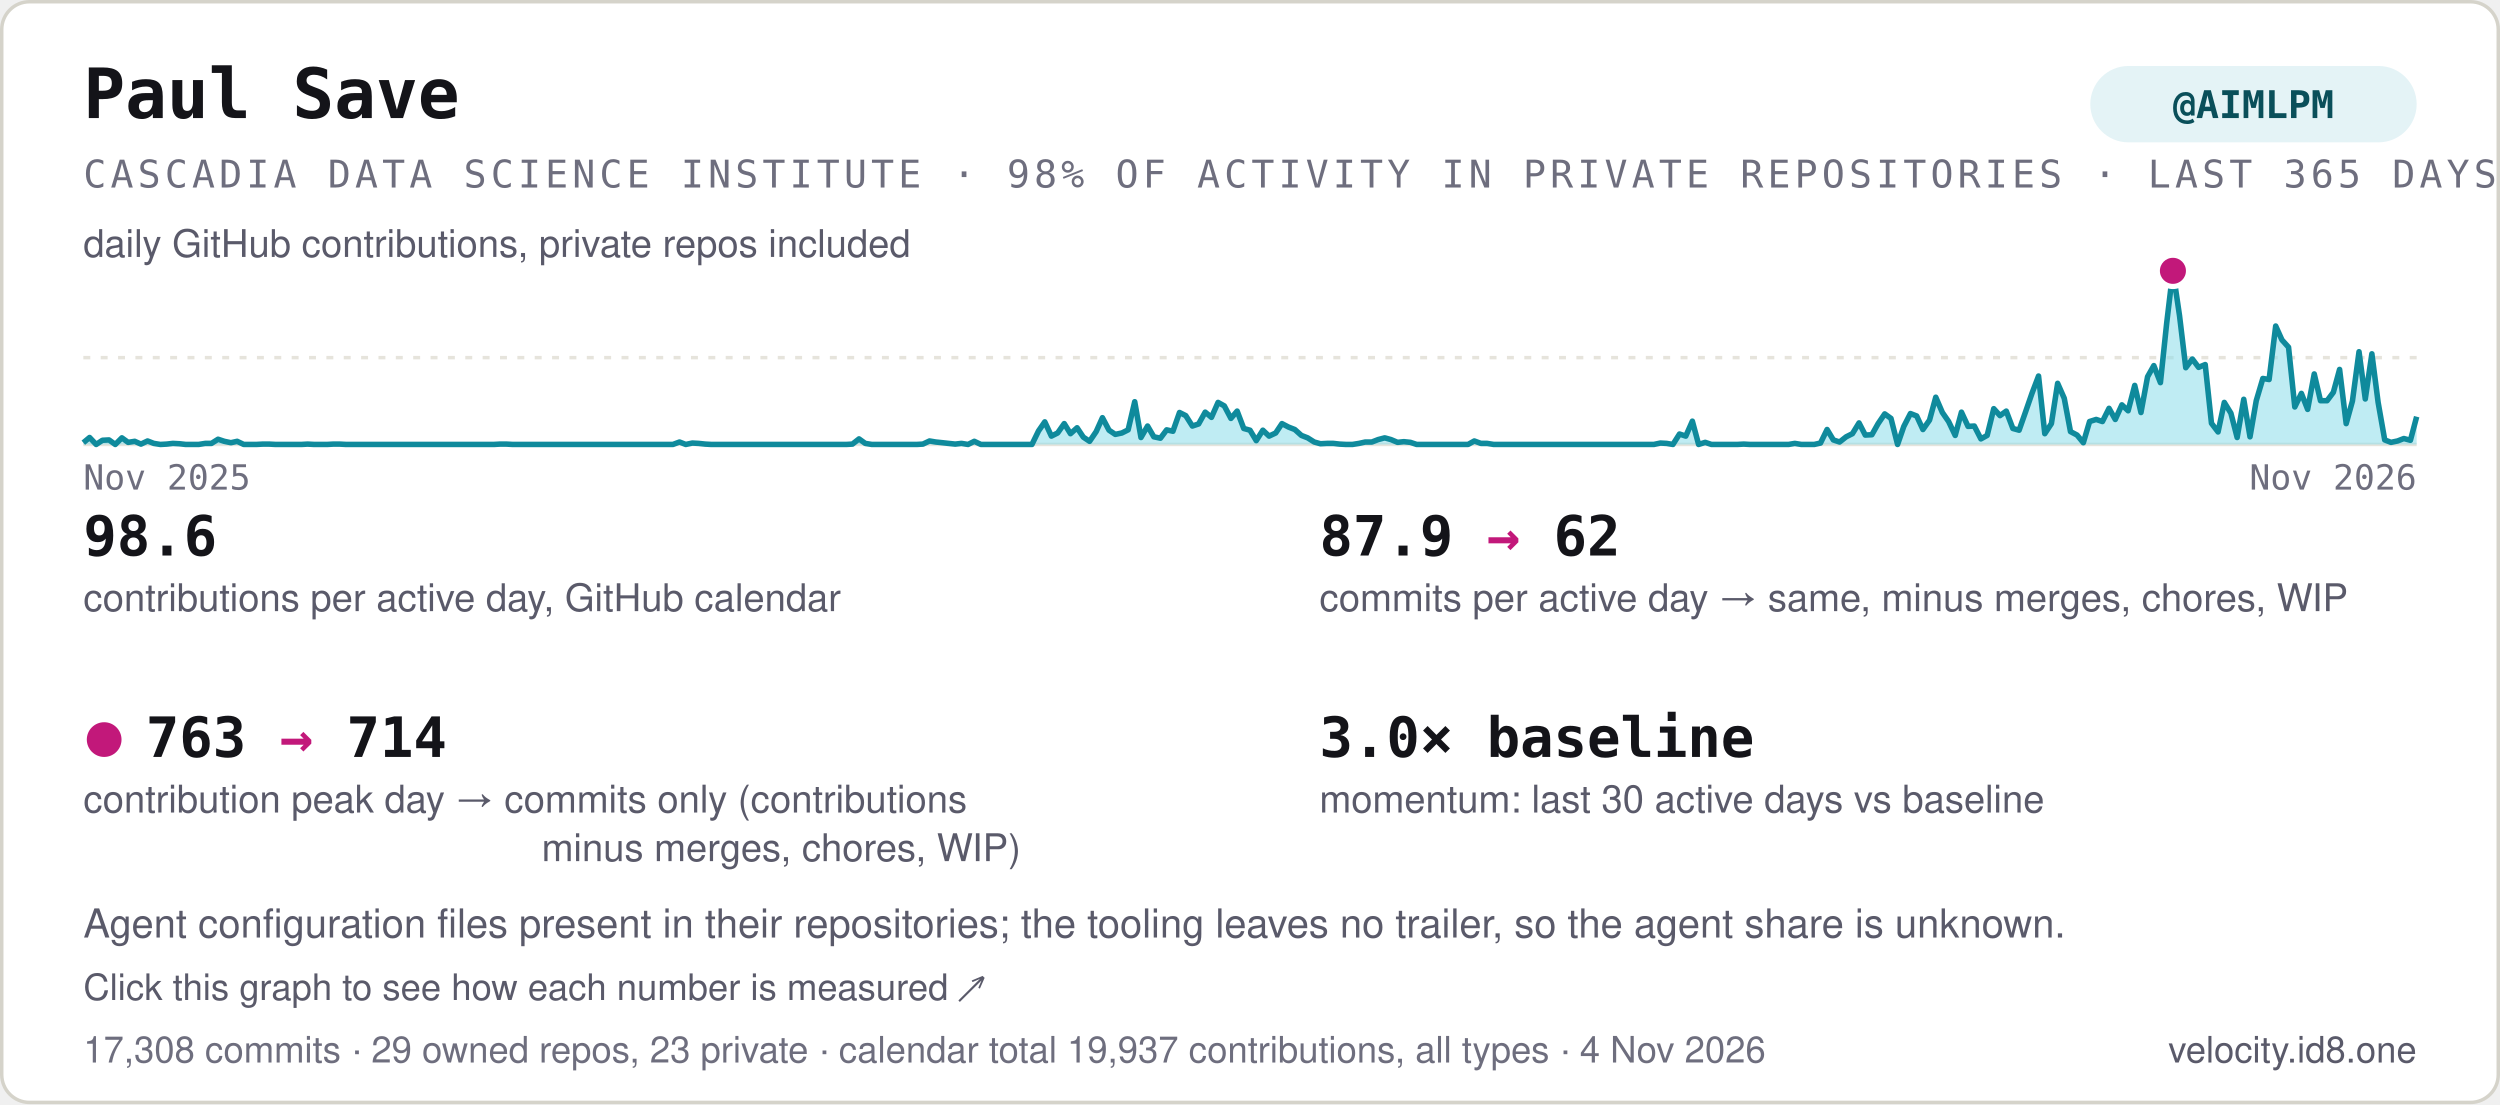
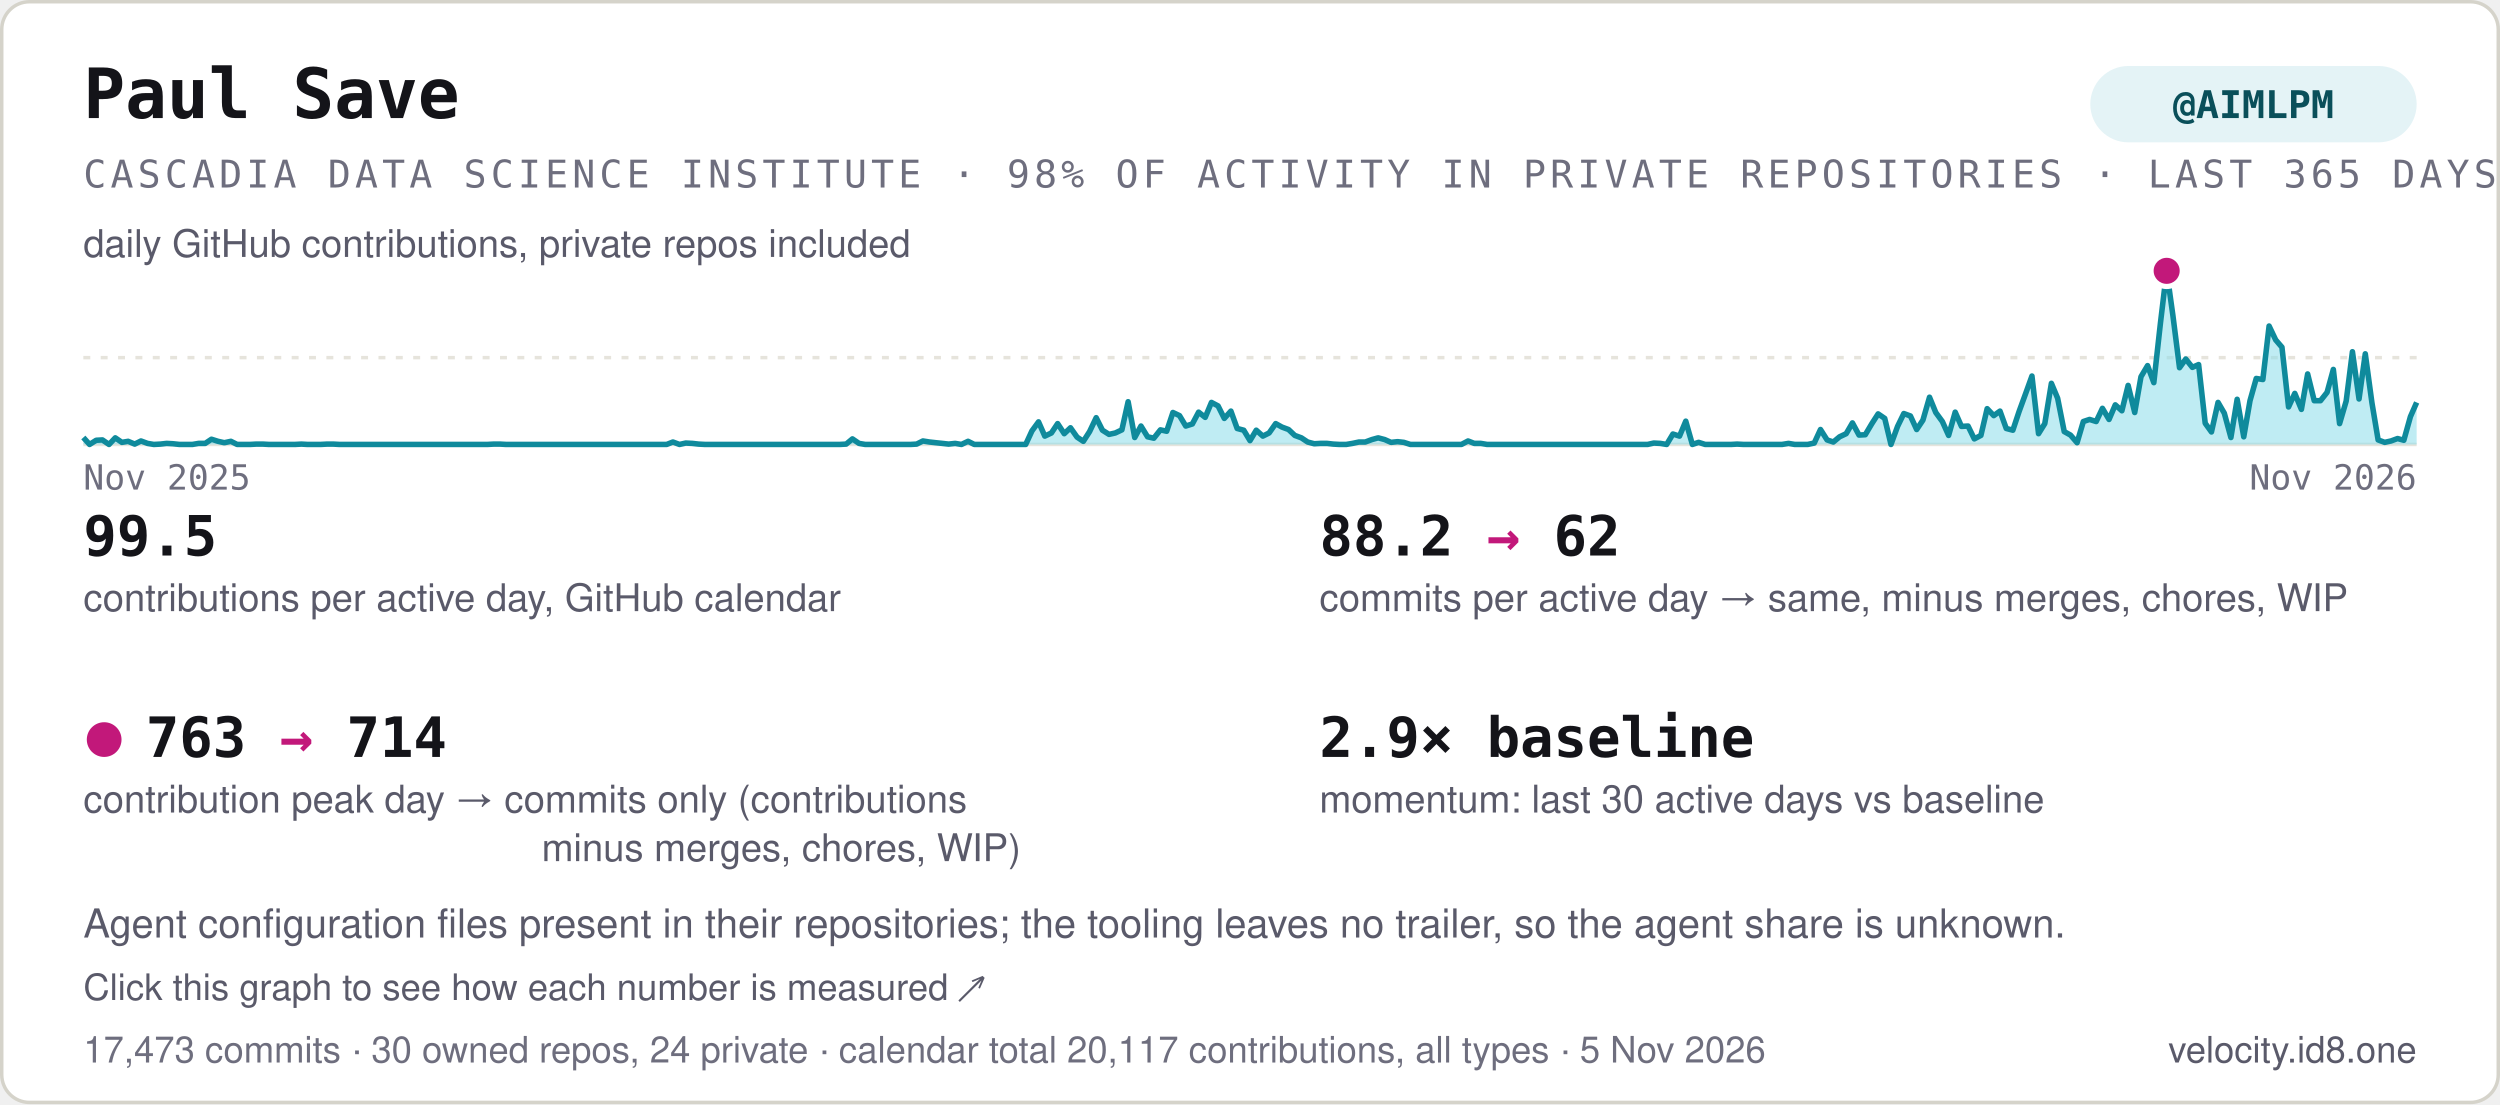
<svg xmlns="http://www.w3.org/2000/svg" width="720" height="318" viewBox="0 0 720 318" role="img" aria-label="Paul Save: Velocity Graph">
  <rect x="0.5" y="0.5" width="719" height="317" rx="8" fill="#FFFFFF" stroke="#D5D3CA" />
  <text x="24" y="34" font-family="Departure Mono, JetBrains Mono, ui-monospace, Menlo, monospace" font-size="20" font-weight="700" fill="#141419">Paul Save</text>
  <text x="24" y="54" font-family="Departure Mono, JetBrains Mono, ui-monospace, Menlo, monospace" font-size="11" letter-spacing="1.2" fill="#6E6E7E">CASCADIA DATA SCIENCE INSTITUTE · 98% OF ACTIVITY IN PRIVATE REPOSITORIES · LAST 365 DAYS</text>
  <rect x="602" y="19" width="94" height="22" rx="11" fill="#E4F3F6" />
  <text x="649" y="34" text-anchor="middle" font-family="Departure Mono, JetBrains Mono, ui-monospace, Menlo, monospace" font-size="11" font-weight="600" fill="#0A4F5A">@AIMLPM</text>
  <line x1="24" x2="696" y1="128" y2="128" stroke="#E6E4DC" />
  <line x1="24" x2="696" y1="103.0" y2="103.0" stroke="#E6E4DC" stroke-dasharray="2 3" />
-   <path d="M24.0,127.5 L25.8,126.0 L27.7,128.0 L29.5,126.8 L31.4,126.7 L33.2,128.0 L35.1,126.1 L36.9,127.4 L38.8,127.1 L40.6,127.9 L42.5,127.0 L44.3,127.7 L46.2,128.0 L48.0,127.9 L49.8,127.7 L51.7,127.8 L53.5,128.0 L55.4,128.0 L57.2,128.0 L59.1,127.7 L60.9,127.7 L62.8,126.5 L64.6,127.1 L66.5,127.5 L68.3,127.1 L70.2,128.0 L72.0,128.0 L73.8,128.0 L75.7,127.9 L77.5,127.9 L79.4,128.0 L81.2,128.0 L83.1,128.0 L84.9,128.0 L86.8,128.0 L88.6,127.9 L90.5,128.0 L92.3,128.0 L94.2,128.0 L96.0,127.9 L97.8,127.9 L99.7,128.0 L101.5,128.0 L103.4,128.0 L105.2,128.0 L107.1,128.0 L108.9,128.0 L110.8,128.0 L112.6,128.0 L114.5,128.0 L116.3,128.0 L118.2,128.0 L120.0,128.0 L121.8,128.0 L123.7,128.0 L125.5,128.0 L127.4,128.0 L129.2,128.0 L131.1,128.0 L132.9,128.0 L134.8,128.0 L136.6,128.0 L138.5,128.0 L140.3,128.0 L142.2,128.0 L144.0,127.9 L145.8,127.9 L147.7,128.0 L149.5,128.0 L151.4,128.0 L153.2,128.0 L155.1,128.0 L156.9,128.0 L158.8,128.0 L160.6,128.0 L162.5,128.0 L164.3,128.0 L166.2,128.0 L168.0,128.0 L169.8,128.0 L171.7,128.0 L173.5,128.0 L175.4,128.0 L177.2,128.0 L179.1,128.0 L180.9,128.0 L182.8,128.0 L184.6,128.0 L186.5,128.0 L188.3,128.0 L190.2,128.0 L192.0,128.0 L193.8,128.0 L195.7,127.3 L197.5,128.0 L199.4,127.6 L201.2,127.7 L203.1,127.9 L204.9,128.0 L206.8,128.0 L208.6,128.0 L210.5,128.0 L212.3,128.0 L214.2,128.0 L216.0,128.0 L217.8,128.0 L219.7,128.0 L221.5,128.0 L223.4,128.0 L225.2,128.0 L227.1,128.0 L228.9,128.0 L230.8,128.0 L232.6,128.0 L234.5,128.0 L236.3,128.0 L238.2,128.0 L240.0,128.0 L241.8,128.0 L243.7,128.0 L245.5,127.9 L247.4,126.4 L249.2,127.7 L251.1,128.0 L252.9,128.0 L254.8,128.0 L256.6,128.0 L258.5,128.0 L260.3,128.0 L262.2,128.0 L264.0,128.0 L265.8,127.9 L267.7,127.0 L269.5,127.3 L271.4,127.5 L273.2,127.7 L275.1,127.9 L276.9,127.7 L278.8,128.0 L280.6,127.1 L282.5,128.0 L284.3,128.0 L286.2,128.0 L288.0,128.0 L289.8,128.0 L291.7,128.0 L293.5,128.0 L295.4,128.0 L297.2,128.0 L299.1,124.1 L300.9,121.5 L302.8,125.6 L304.6,124.7 L306.5,122.0 L308.3,124.9 L310.2,123.2 L312.0,125.9 L313.8,127.1 L315.7,124.3 L317.5,120.3 L319.4,123.9 L321.2,125.1 L323.1,124.7 L324.9,123.8 L326.8,115.7 L328.6,126.0 L330.5,122.7 L332.3,125.8 L334.2,126.2 L336.0,123.8 L337.8,124.2 L339.7,118.8 L341.5,119.7 L343.4,122.7 L345.2,122.1 L347.1,118.7 L348.9,120.2 L350.8,115.9 L352.6,116.9 L354.5,120.5 L356.3,118.4 L358.2,123.4 L360.0,123.9 L361.8,126.9 L363.7,123.9 L365.5,125.6 L367.4,124.7 L369.2,122.0 L371.1,123.0 L372.9,123.7 L374.8,125.4 L376.6,126.1 L378.5,127.3 L380.3,127.8 L382.2,127.7 L384.0,127.7 L385.8,127.9 L387.7,128.0 L389.5,128.0 L391.4,127.7 L393.2,127.3 L395.1,127.3 L396.9,126.6 L398.8,126.1 L400.6,126.6 L402.5,127.4 L404.3,127.2 L406.2,127.4 L408.0,128.0 L409.8,128.0 L411.7,128.0 L413.5,128.0 L415.4,128.0 L417.2,128.0 L419.1,128.0 L420.9,128.0 L422.8,128.0 L424.6,127.0 L426.5,127.7 L428.3,127.7 L430.2,128.0 L432.0,128.0 L433.8,128.0 L435.7,128.0 L437.5,128.0 L439.4,128.0 L441.2,128.0 L443.1,128.0 L444.9,128.0 L446.8,128.0 L448.6,128.0 L450.5,128.0 L452.3,128.0 L454.2,128.0 L456.0,128.0 L457.8,128.0 L459.7,128.0 L461.5,128.0 L463.4,128.0 L465.2,128.0 L467.1,128.0 L468.9,128.0 L470.8,128.0 L472.6,128.0 L474.5,128.0 L476.3,128.0 L478.2,127.6 L480.0,127.7 L481.8,128.0 L483.7,125.0 L485.5,125.6 L487.4,121.3 L489.2,128.0 L491.1,127.4 L492.9,128.0 L494.8,128.0 L496.6,128.0 L498.5,128.0 L500.3,128.0 L502.2,127.9 L504.0,128.0 L505.8,128.0 L507.7,128.0 L509.5,128.0 L511.4,128.0 L513.2,128.0 L515.1,128.0 L516.9,127.7 L518.8,128.0 L520.6,128.0 L522.5,128.0 L524.3,127.6 L526.2,123.7 L528.0,126.7 L529.8,127.3 L531.7,125.8 L533.5,124.9 L535.4,121.8 L537.2,125.3 L539.1,125.2 L540.9,122.0 L542.8,119.2 L544.6,120.5 L546.5,128.0 L548.3,122.8 L550.2,119.1 L552.0,119.8 L553.8,123.7 L555.7,121.0 L557.5,114.4 L559.4,118.8 L561.2,121.4 L563.1,125.4 L564.9,118.7 L566.8,122.8 L568.6,122.7 L570.5,126.4 L572.3,125.4 L574.2,117.7 L576.0,119.7 L577.8,118.4 L579.7,123.4 L581.5,123.9 L583.4,118.5 L585.2,113.3 L587.1,108.3 L588.9,124.9 L590.8,122.0 L592.6,110.4 L594.5,114.7 L596.3,124.3 L598.2,125.3 L600.0,127.5 L601.8,121.4 L603.7,120.8 L605.5,121.4 L607.4,117.6 L609.2,120.8 L611.1,116.6 L612.9,118.3 L614.8,111.0 L616.6,118.8 L618.5,108.5 L620.3,105.3 L622.2,110.2 L624.0,93.1 L625.8,78.0 L627.7,90.9 L629.5,105.9 L631.4,103.4 L633.2,105.8 L635.1,105.0 L636.9,121.9 L638.8,124.4 L640.6,115.9 L642.5,119.0 L644.3,126.0 L646.2,115.0 L648.0,125.8 L649.8,115.4 L651.7,109.0 L653.5,109.3 L655.4,93.9 L657.2,97.9 L659.1,100.0 L660.9,117.2 L662.8,113.3 L664.6,117.9 L666.5,107.7 L668.3,115.4 L670.2,115.4 L672.0,113.0 L673.8,106.4 L675.7,122.0 L677.5,115.5 L679.4,101.3 L681.2,114.9 L683.1,101.9 L684.9,115.9 L686.8,126.7 L688.6,127.4 L690.5,127.0 L692.3,126.3 L694.2,126.8 L696.0,120.0 L696.0,128 L24,128 Z" fill="#8ADCE8" fill-opacity="0.55" />
-   <path d="M24.0,127.5 L25.8,126.0 L27.7,128.0 L29.5,126.8 L31.4,126.7 L33.2,128.0 L35.1,126.1 L36.9,127.4 L38.8,127.1 L40.6,127.9 L42.5,127.0 L44.3,127.7 L46.2,128.0 L48.0,127.9 L49.8,127.7 L51.7,127.8 L53.5,128.0 L55.4,128.0 L57.2,128.0 L59.1,127.7 L60.9,127.7 L62.8,126.5 L64.6,127.1 L66.5,127.5 L68.3,127.1 L70.2,128.0 L72.0,128.0 L73.8,128.0 L75.7,127.9 L77.5,127.9 L79.4,128.0 L81.2,128.0 L83.1,128.0 L84.9,128.0 L86.8,128.0 L88.6,127.9 L90.5,128.0 L92.3,128.0 L94.2,128.0 L96.0,127.9 L97.8,127.9 L99.7,128.0 L101.5,128.0 L103.4,128.0 L105.2,128.0 L107.1,128.0 L108.9,128.0 L110.8,128.0 L112.6,128.0 L114.5,128.0 L116.3,128.0 L118.2,128.0 L120.0,128.0 L121.8,128.0 L123.7,128.0 L125.5,128.0 L127.4,128.0 L129.2,128.0 L131.1,128.0 L132.9,128.0 L134.8,128.0 L136.6,128.0 L138.5,128.0 L140.3,128.0 L142.2,128.0 L144.0,127.9 L145.8,127.9 L147.7,128.0 L149.5,128.0 L151.4,128.0 L153.2,128.0 L155.1,128.0 L156.9,128.0 L158.8,128.0 L160.6,128.0 L162.5,128.0 L164.3,128.0 L166.2,128.0 L168.0,128.0 L169.8,128.0 L171.7,128.0 L173.5,128.0 L175.4,128.0 L177.2,128.0 L179.1,128.0 L180.9,128.0 L182.8,128.0 L184.6,128.0 L186.5,128.0 L188.3,128.0 L190.2,128.0 L192.0,128.0 L193.8,128.0 L195.7,127.3 L197.5,128.0 L199.4,127.6 L201.2,127.7 L203.1,127.9 L204.9,128.0 L206.8,128.0 L208.6,128.0 L210.5,128.0 L212.3,128.0 L214.2,128.0 L216.0,128.0 L217.8,128.0 L219.7,128.0 L221.5,128.0 L223.4,128.0 L225.2,128.0 L227.1,128.0 L228.9,128.0 L230.8,128.0 L232.6,128.0 L234.5,128.0 L236.3,128.0 L238.2,128.0 L240.0,128.0 L241.8,128.0 L243.7,128.0 L245.5,127.9 L247.4,126.4 L249.2,127.7 L251.1,128.0 L252.9,128.0 L254.8,128.0 L256.6,128.0 L258.5,128.0 L260.3,128.0 L262.2,128.0 L264.0,128.0 L265.8,127.9 L267.7,127.0 L269.5,127.3 L271.4,127.5 L273.2,127.7 L275.1,127.9 L276.9,127.7 L278.8,128.0 L280.6,127.1 L282.5,128.0 L284.3,128.0 L286.2,128.0 L288.0,128.0 L289.8,128.0 L291.7,128.0 L293.5,128.0 L295.4,128.0 L297.2,128.0 L299.1,124.1 L300.9,121.5 L302.8,125.6 L304.6,124.7 L306.5,122.0 L308.3,124.9 L310.2,123.2 L312.0,125.9 L313.8,127.1 L315.7,124.3 L317.5,120.3 L319.4,123.9 L321.2,125.1 L323.1,124.7 L324.9,123.8 L326.8,115.7 L328.6,126.0 L330.5,122.7 L332.3,125.8 L334.2,126.2 L336.0,123.8 L337.8,124.2 L339.7,118.8 L341.5,119.7 L343.4,122.7 L345.2,122.1 L347.1,118.7 L348.9,120.2 L350.8,115.9 L352.6,116.9 L354.5,120.5 L356.3,118.4 L358.2,123.4 L360.0,123.9 L361.8,126.9 L363.7,123.9 L365.5,125.6 L367.4,124.7 L369.2,122.0 L371.1,123.0 L372.9,123.7 L374.8,125.4 L376.6,126.1 L378.5,127.3 L380.3,127.8 L382.2,127.7 L384.0,127.7 L385.8,127.9 L387.7,128.0 L389.5,128.0 L391.4,127.7 L393.2,127.3 L395.1,127.3 L396.9,126.6 L398.8,126.1 L400.6,126.6 L402.5,127.4 L404.3,127.2 L406.2,127.4 L408.0,128.0 L409.8,128.0 L411.7,128.0 L413.5,128.0 L415.4,128.0 L417.2,128.0 L419.1,128.0 L420.9,128.0 L422.8,128.0 L424.6,127.0 L426.5,127.7 L428.3,127.7 L430.2,128.0 L432.0,128.0 L433.8,128.0 L435.7,128.0 L437.5,128.0 L439.4,128.0 L441.2,128.0 L443.1,128.0 L444.9,128.0 L446.8,128.0 L448.6,128.0 L450.5,128.0 L452.3,128.0 L454.2,128.0 L456.0,128.0 L457.8,128.0 L459.7,128.0 L461.5,128.0 L463.4,128.0 L465.2,128.0 L467.1,128.0 L468.9,128.0 L470.8,128.0 L472.6,128.0 L474.5,128.0 L476.3,128.0 L478.2,127.6 L480.0,127.7 L481.8,128.0 L483.7,125.0 L485.5,125.6 L487.4,121.3 L489.2,128.0 L491.1,127.4 L492.9,128.0 L494.8,128.0 L496.6,128.0 L498.5,128.0 L500.3,128.0 L502.2,127.9 L504.0,128.0 L505.8,128.0 L507.7,128.0 L509.5,128.0 L511.4,128.0 L513.2,128.0 L515.1,128.0 L516.9,127.7 L518.8,128.0 L520.6,128.0 L522.5,128.0 L524.3,127.6 L526.2,123.7 L528.0,126.7 L529.8,127.3 L531.7,125.8 L533.5,124.9 L535.4,121.8 L537.2,125.3 L539.1,125.2 L540.9,122.0 L542.8,119.2 L544.6,120.5 L546.5,128.0 L548.3,122.8 L550.2,119.1 L552.0,119.8 L553.8,123.7 L555.7,121.0 L557.5,114.4 L559.4,118.8 L561.2,121.4 L563.1,125.4 L564.9,118.7 L566.8,122.8 L568.6,122.7 L570.5,126.4 L572.3,125.4 L574.2,117.7 L576.0,119.7 L577.8,118.4 L579.7,123.4 L581.5,123.9 L583.4,118.5 L585.2,113.3 L587.1,108.3 L588.9,124.9 L590.8,122.0 L592.6,110.4 L594.5,114.7 L596.3,124.3 L598.2,125.3 L600.0,127.5 L601.8,121.4 L603.7,120.8 L605.5,121.4 L607.4,117.6 L609.2,120.8 L611.1,116.6 L612.9,118.3 L614.8,111.0 L616.6,118.8 L618.5,108.5 L620.3,105.3 L622.2,110.2 L624.0,93.1 L625.8,78.0 L627.7,90.9 L629.5,105.9 L631.4,103.4 L633.2,105.8 L635.1,105.0 L636.9,121.9 L638.8,124.4 L640.6,115.9 L642.5,119.0 L644.3,126.0 L646.2,115.0 L648.0,125.8 L649.8,115.4 L651.7,109.0 L653.5,109.3 L655.4,93.9 L657.2,97.9 L659.1,100.0 L660.9,117.2 L662.8,113.3 L664.6,117.9 L666.5,107.7 L668.3,115.4 L670.2,115.4 L672.0,113.0 L673.8,106.4 L675.7,122.0 L677.5,115.5 L679.4,101.3 L681.2,114.9 L683.1,101.9 L684.9,115.9 L686.8,126.7 L688.6,127.4 L690.5,127.0 L692.3,126.3 L694.2,126.8 L696.0,120.0" fill="none" stroke="#0F8A9C" stroke-width="1.6" stroke-linejoin="round" />
-   <circle cx="625.8" cy="78.0" r="4.5" fill="#C2187A" stroke="#FFFFFF" stroke-width="1.5" />
+   <path d="M24.0,126.0 L25.8,128.0 L27.7,126.8 L29.5,126.7 L31.4,128.0 L33.2,126.1 L35.1,127.4 L36.9,127.1 L38.8,127.9 L40.6,127.0 L42.5,127.7 L44.3,128.0 L46.2,127.9 L48.0,127.7 L49.8,127.8 L51.7,128.0 L53.5,128.0 L55.4,128.0 L57.2,127.7 L59.1,127.7 L60.9,126.5 L62.8,127.1 L64.6,127.5 L66.5,127.1 L68.3,128.0 L70.2,128.0 L72.0,128.0 L73.8,127.9 L75.7,127.9 L77.5,128.0 L79.4,128.0 L81.2,128.0 L83.1,128.0 L84.9,128.0 L86.8,127.9 L88.6,128.0 L90.5,128.0 L92.3,128.0 L94.2,127.9 L96.0,127.9 L97.8,128.0 L99.7,128.0 L101.5,128.0 L103.4,128.0 L105.2,128.0 L107.1,128.0 L108.9,128.0 L110.8,128.0 L112.6,128.0 L114.5,128.0 L116.3,128.0 L118.2,128.0 L120.0,128.0 L121.8,128.0 L123.7,128.0 L125.5,128.0 L127.4,128.0 L129.2,128.0 L131.1,128.0 L132.9,128.0 L134.8,128.0 L136.6,128.0 L138.5,128.0 L140.3,128.0 L142.2,127.9 L144.0,127.9 L145.8,128.0 L147.7,128.0 L149.5,128.0 L151.4,128.0 L153.2,128.0 L155.1,128.0 L156.9,128.0 L158.8,128.0 L160.6,128.0 L162.5,128.0 L164.3,128.0 L166.2,128.0 L168.0,128.0 L169.8,128.0 L171.7,128.0 L173.5,128.0 L175.4,128.0 L177.2,128.0 L179.1,128.0 L180.9,128.0 L182.8,128.0 L184.6,128.0 L186.5,128.0 L188.3,128.0 L190.2,128.0 L192.0,128.0 L193.8,127.3 L195.7,128.0 L197.5,127.6 L199.4,127.7 L201.2,127.9 L203.1,128.0 L204.9,128.0 L206.8,128.0 L208.6,128.0 L210.5,128.0 L212.3,128.0 L214.2,128.0 L216.0,128.0 L217.8,128.0 L219.7,128.0 L221.5,128.0 L223.4,128.0 L225.2,128.0 L227.1,128.0 L228.9,128.0 L230.8,128.0 L232.6,128.0 L234.5,128.0 L236.3,128.0 L238.2,128.0 L240.0,128.0 L241.8,128.0 L243.7,127.9 L245.5,126.4 L247.4,127.7 L249.2,128.0 L251.1,128.0 L252.9,128.0 L254.8,128.0 L256.6,128.0 L258.5,128.0 L260.3,128.0 L262.2,128.0 L264.0,127.9 L265.8,127.0 L267.7,127.3 L269.5,127.5 L271.4,127.7 L273.2,127.9 L275.1,127.7 L276.9,128.0 L278.8,127.1 L280.6,128.0 L282.5,128.0 L284.3,128.0 L286.2,128.0 L288.0,128.0 L289.8,128.0 L291.7,128.0 L293.5,128.0 L295.4,128.0 L297.2,124.1 L299.1,121.5 L300.9,125.6 L302.8,124.7 L304.6,122.0 L306.5,124.9 L308.3,123.2 L310.2,125.9 L312.0,127.1 L313.8,124.3 L315.7,120.3 L317.5,123.9 L319.4,125.1 L321.2,124.7 L323.1,123.8 L324.9,115.7 L326.8,126.0 L328.6,122.7 L330.5,125.8 L332.3,126.2 L334.2,123.8 L336.0,124.2 L337.8,118.8 L339.7,119.7 L341.5,122.7 L343.4,122.1 L345.2,118.7 L347.1,120.2 L348.9,115.9 L350.8,116.9 L352.6,120.5 L354.5,118.4 L356.3,123.4 L358.2,123.9 L360.0,126.9 L361.8,123.9 L363.7,125.6 L365.5,124.7 L367.4,122.0 L369.2,123.0 L371.1,123.7 L372.9,125.4 L374.8,126.1 L376.6,127.3 L378.5,127.8 L380.3,127.7 L382.2,127.7 L384.0,127.9 L385.8,128.0 L387.7,128.0 L389.5,127.7 L391.4,127.3 L393.2,127.3 L395.1,126.6 L396.9,126.1 L398.8,126.6 L400.6,127.4 L402.5,127.2 L404.3,127.4 L406.2,128.0 L408.0,128.0 L409.8,128.0 L411.7,128.0 L413.5,128.0 L415.4,128.0 L417.2,128.0 L419.1,128.0 L420.9,128.0 L422.8,127.0 L424.6,127.7 L426.5,127.7 L428.3,128.0 L430.2,128.0 L432.0,128.0 L433.8,128.0 L435.7,128.0 L437.5,128.0 L439.4,128.0 L441.2,128.0 L443.1,128.0 L444.9,128.0 L446.8,128.0 L448.6,128.0 L450.5,128.0 L452.3,128.0 L454.2,128.0 L456.0,128.0 L457.8,128.0 L459.7,128.0 L461.5,128.0 L463.4,128.0 L465.2,128.0 L467.1,128.0 L468.9,128.0 L470.8,128.0 L472.6,128.0 L474.5,128.0 L476.3,127.6 L478.2,127.7 L480.0,128.0 L481.8,125.0 L483.7,125.6 L485.5,121.3 L487.4,128.0 L489.2,127.4 L491.1,128.0 L492.9,128.0 L494.8,128.0 L496.6,128.0 L498.5,128.0 L500.3,127.9 L502.2,128.0 L504.0,128.0 L505.8,128.0 L507.7,128.0 L509.5,128.0 L511.4,128.0 L513.2,128.0 L515.1,127.7 L516.9,128.0 L518.8,128.0 L520.6,128.0 L522.5,127.6 L524.3,123.7 L526.2,126.7 L528.0,127.3 L529.8,125.8 L531.7,124.9 L533.5,121.8 L535.4,125.3 L537.2,125.2 L539.1,122.0 L540.9,119.2 L542.8,120.5 L544.6,128.0 L546.5,122.8 L548.3,119.1 L550.2,119.8 L552.0,123.7 L553.8,121.0 L555.7,114.4 L557.5,118.8 L559.4,121.4 L561.2,125.4 L563.1,118.7 L564.9,122.8 L566.8,122.7 L568.6,126.4 L570.5,125.4 L572.3,117.7 L574.2,119.7 L576.0,118.4 L577.8,123.4 L579.7,123.9 L581.5,118.5 L583.4,113.3 L585.2,108.3 L587.1,124.9 L588.9,122.0 L590.8,110.4 L592.6,114.7 L594.5,124.3 L596.3,125.3 L598.2,127.5 L600.0,121.4 L601.8,120.8 L603.7,121.4 L605.5,117.6 L607.4,120.8 L609.2,116.6 L611.1,118.3 L612.9,111.0 L614.8,118.8 L616.6,108.5 L618.5,105.3 L620.3,110.2 L622.2,93.1 L624.0,78.0 L625.8,90.9 L627.7,105.9 L629.5,103.4 L631.4,105.8 L633.2,105.0 L635.1,121.9 L636.9,124.4 L638.8,115.9 L640.6,119.0 L642.5,126.0 L644.3,115.0 L646.2,125.8 L648.0,115.4 L649.8,109.0 L651.7,109.3 L653.5,93.9 L655.4,97.9 L657.2,100.0 L659.1,117.2 L660.9,113.3 L662.8,117.9 L664.6,107.7 L666.5,115.4 L668.3,115.4 L670.2,113.0 L672.0,106.4 L673.8,122.0 L675.7,115.5 L677.5,101.3 L679.4,114.9 L681.2,101.9 L683.1,115.9 L684.9,126.7 L686.8,127.4 L688.6,127.0 L690.5,126.3 L692.3,126.8 L694.2,120.0 L696.0,115.9 L696.0,128 L24,128 Z" fill="#8ADCE8" fill-opacity="0.55" />
+   <path d="M24.0,126.0 L25.8,128.0 L27.7,126.8 L29.5,126.7 L31.4,128.0 L33.2,126.1 L35.1,127.4 L36.9,127.1 L38.8,127.9 L40.6,127.0 L42.5,127.7 L44.3,128.0 L46.2,127.9 L48.0,127.7 L49.8,127.8 L51.7,128.0 L53.5,128.0 L55.4,128.0 L57.2,127.7 L59.1,127.7 L60.9,126.5 L62.8,127.1 L64.6,127.5 L66.5,127.1 L68.3,128.0 L70.2,128.0 L72.0,128.0 L73.8,127.9 L75.7,127.9 L77.5,128.0 L79.4,128.0 L81.2,128.0 L83.1,128.0 L84.9,128.0 L86.8,127.9 L88.6,128.0 L90.5,128.0 L92.3,128.0 L94.2,127.9 L96.0,127.9 L97.8,128.0 L99.7,128.0 L101.5,128.0 L103.4,128.0 L105.2,128.0 L107.1,128.0 L108.9,128.0 L110.8,128.0 L112.6,128.0 L114.5,128.0 L116.3,128.0 L118.2,128.0 L120.0,128.0 L121.8,128.0 L123.7,128.0 L125.5,128.0 L127.4,128.0 L129.2,128.0 L131.1,128.0 L132.9,128.0 L134.8,128.0 L136.6,128.0 L138.5,128.0 L140.3,128.0 L142.2,127.9 L144.0,127.9 L145.8,128.0 L147.7,128.0 L149.5,128.0 L151.4,128.0 L153.2,128.0 L155.1,128.0 L156.9,128.0 L158.8,128.0 L160.6,128.0 L162.5,128.0 L164.3,128.0 L166.2,128.0 L168.0,128.0 L169.8,128.0 L171.7,128.0 L173.5,128.0 L175.4,128.0 L177.2,128.0 L179.1,128.0 L180.9,128.0 L182.8,128.0 L184.6,128.0 L186.5,128.0 L188.3,128.0 L190.2,128.0 L192.0,128.0 L193.8,127.3 L195.7,128.0 L197.5,127.6 L199.4,127.7 L201.2,127.9 L203.1,128.0 L204.9,128.0 L206.8,128.0 L208.6,128.0 L210.5,128.0 L212.3,128.0 L214.2,128.0 L216.0,128.0 L217.8,128.0 L219.7,128.0 L221.5,128.0 L223.4,128.0 L225.2,128.0 L227.1,128.0 L228.9,128.0 L230.8,128.0 L232.6,128.0 L234.5,128.0 L236.3,128.0 L238.2,128.0 L240.0,128.0 L241.8,128.0 L243.7,127.9 L245.5,126.4 L247.4,127.7 L249.2,128.0 L251.1,128.0 L252.9,128.0 L254.8,128.0 L256.6,128.0 L258.5,128.0 L260.3,128.0 L262.2,128.0 L264.0,127.9 L265.8,127.0 L267.7,127.3 L269.5,127.5 L271.4,127.7 L273.2,127.9 L275.1,127.7 L276.9,128.0 L278.8,127.1 L280.6,128.0 L282.5,128.0 L284.3,128.0 L286.2,128.0 L288.0,128.0 L289.8,128.0 L291.7,128.0 L293.5,128.0 L295.4,128.0 L297.2,124.1 L299.1,121.5 L300.9,125.6 L302.8,124.7 L304.6,122.0 L306.5,124.9 L308.3,123.2 L310.2,125.9 L312.0,127.1 L313.8,124.3 L315.7,120.3 L317.5,123.9 L319.4,125.1 L321.2,124.7 L323.1,123.8 L324.9,115.7 L326.8,126.0 L328.6,122.7 L330.5,125.8 L332.3,126.2 L334.2,123.8 L336.0,124.2 L337.8,118.8 L339.7,119.7 L341.5,122.7 L343.4,122.1 L345.2,118.7 L347.1,120.2 L348.9,115.9 L350.8,116.9 L352.6,120.5 L354.5,118.4 L356.3,123.4 L358.2,123.9 L360.0,126.9 L361.8,123.9 L363.7,125.6 L365.5,124.7 L367.4,122.0 L369.2,123.0 L371.1,123.7 L372.9,125.4 L374.8,126.1 L376.6,127.3 L378.5,127.8 L380.3,127.7 L382.2,127.7 L384.0,127.9 L385.8,128.0 L387.7,128.0 L389.5,127.7 L391.4,127.3 L393.2,127.3 L395.1,126.6 L396.9,126.1 L398.8,126.6 L400.6,127.4 L402.5,127.2 L404.3,127.4 L406.2,128.0 L408.0,128.0 L409.8,128.0 L411.7,128.0 L413.5,128.0 L415.4,128.0 L417.2,128.0 L419.1,128.0 L420.9,128.0 L422.8,127.0 L424.6,127.7 L426.5,127.7 L428.3,128.0 L430.2,128.0 L432.0,128.0 L433.8,128.0 L435.7,128.0 L437.5,128.0 L439.4,128.0 L441.2,128.0 L443.1,128.0 L444.9,128.0 L446.8,128.0 L448.6,128.0 L450.5,128.0 L452.3,128.0 L454.2,128.0 L456.0,128.0 L457.8,128.0 L459.7,128.0 L461.5,128.0 L463.4,128.0 L465.2,128.0 L467.1,128.0 L468.9,128.0 L470.8,128.0 L472.6,128.0 L474.5,128.0 L476.3,127.6 L478.2,127.7 L480.0,128.0 L481.8,125.0 L483.7,125.6 L485.5,121.3 L487.4,128.0 L489.2,127.4 L491.1,128.0 L492.9,128.0 L494.8,128.0 L496.6,128.0 L498.5,128.0 L500.3,127.9 L502.2,128.0 L504.0,128.0 L505.8,128.0 L507.7,128.0 L509.5,128.0 L511.4,128.0 L513.2,128.0 L515.1,127.7 L516.9,128.0 L518.8,128.0 L520.6,128.0 L522.5,127.6 L524.3,123.7 L526.2,126.7 L528.0,127.3 L529.8,125.8 L531.7,124.9 L533.5,121.8 L535.4,125.3 L537.2,125.2 L539.1,122.0 L540.9,119.2 L542.8,120.5 L544.6,128.0 L546.5,122.8 L548.3,119.1 L550.2,119.8 L552.0,123.7 L553.8,121.0 L555.7,114.4 L557.5,118.8 L559.4,121.4 L561.2,125.4 L563.1,118.7 L564.9,122.8 L566.8,122.7 L568.6,126.4 L570.5,125.4 L572.3,117.7 L574.2,119.7 L576.0,118.4 L577.8,123.4 L579.7,123.9 L581.5,118.5 L583.4,113.3 L585.2,108.3 L587.1,124.9 L588.9,122.0 L590.8,110.4 L592.6,114.7 L594.5,124.3 L596.3,125.3 L598.2,127.5 L600.0,121.4 L601.8,120.8 L603.7,121.4 L605.5,117.6 L607.4,120.8 L609.2,116.6 L611.1,118.3 L612.9,111.0 L614.8,118.8 L616.6,108.5 L618.5,105.3 L620.3,110.2 L622.2,93.1 L624.0,78.0 L625.8,90.9 L627.7,105.9 L629.5,103.4 L631.4,105.8 L633.2,105.0 L635.1,121.9 L636.9,124.4 L638.8,115.9 L640.6,119.0 L642.5,126.0 L644.3,115.0 L646.2,125.8 L648.0,115.4 L649.8,109.0 L651.7,109.3 L653.5,93.9 L655.4,97.9 L657.2,100.0 L659.1,117.2 L660.9,113.3 L662.8,117.9 L664.6,107.7 L666.5,115.4 L668.3,115.4 L670.2,113.0 L672.0,106.4 L673.8,122.0 L675.7,115.5 L677.5,101.3 L679.4,114.9 L681.2,101.9 L683.1,115.9 L684.9,126.7 L686.8,127.4 L688.6,127.0 L690.5,126.3 L692.3,126.8 L694.2,120.0 L696.0,115.9" fill="none" stroke="#0F8A9C" stroke-width="1.6" stroke-linejoin="round" />
+   <circle cx="624.0" cy="78.0" r="4.5" fill="#C2187A" stroke="#FFFFFF" stroke-width="1.5" />
  <text x="24" y="141" font-family="Departure Mono, JetBrains Mono, ui-monospace, Menlo, monospace" font-size="10" fill="#6E6E7E">Nov 2025</text>
  <text x="696" y="141" text-anchor="end" font-family="Departure Mono, JetBrains Mono, ui-monospace, Menlo, monospace" font-size="10" fill="#6E6E7E">Nov 2026</text>
  <text x="24" y="74" font-family="-apple-system, BlinkMacSystemFont, 'Segoe UI', Helvetica, Arial, sans-serif" font-size="11" fill="#5A5A6A">daily GitHub contributions, private repos included</text>
-   <text x="24" y="160" font-family="Departure Mono, JetBrains Mono, ui-monospace, Menlo, monospace" font-size="16" font-weight="600" fill="#141419">98.6</text>
+   <text x="24" y="160" font-family="Departure Mono, JetBrains Mono, ui-monospace, Menlo, monospace" font-size="16" font-weight="600" fill="#141419">99.5</text>
  <text x="24" y="176" font-family="-apple-system, BlinkMacSystemFont, 'Segoe UI', Helvetica, Arial, sans-serif" font-size="11" fill="#5A5A6A">contributions per active day, GitHub calendar</text>
-   <text x="380" y="160" font-family="Departure Mono, JetBrains Mono, ui-monospace, Menlo, monospace" font-size="16" font-weight="600" fill="#141419">87.9 <tspan fill="#C2187A">→</tspan> 62</text>
+   <text x="380" y="160" font-family="Departure Mono, JetBrains Mono, ui-monospace, Menlo, monospace" font-size="16" font-weight="600" fill="#141419">88.2 <tspan fill="#C2187A">→</tspan> 62</text>
  <text x="380" y="176" font-family="-apple-system, BlinkMacSystemFont, 'Segoe UI', Helvetica, Arial, sans-serif" font-size="11" fill="#5A5A6A">commits per active day → same, minus merges, chores, WIP</text>
  <circle cx="30" cy="213" r="5" fill="#C2187A" />
  <text x="42" y="218" font-family="Departure Mono, JetBrains Mono, ui-monospace, Menlo, monospace" font-size="16" font-weight="600" fill="#141419">763 <tspan fill="#C2187A">→</tspan> 714</text>
  <text x="24" y="234" font-family="-apple-system, BlinkMacSystemFont, 'Segoe UI', Helvetica, Arial, sans-serif" font-size="11" fill="#5A5A6A">contribution peak day → commits only (contributions</text>
  <text x="156" y="248" font-family="-apple-system, BlinkMacSystemFont, 'Segoe UI', Helvetica, Arial, sans-serif" font-size="11" fill="#5A5A6A">minus merges, chores, WIP)</text>
-   <text x="380" y="218" font-family="Departure Mono, JetBrains Mono, ui-monospace, Menlo, monospace" font-size="16" font-weight="600" fill="#141419">3.0× baseline</text>
+   <text x="380" y="218" font-family="Departure Mono, JetBrains Mono, ui-monospace, Menlo, monospace" font-size="16" font-weight="600" fill="#141419">2.9× baseline</text>
  <text x="380" y="234" font-family="-apple-system, BlinkMacSystemFont, 'Segoe UI', Helvetica, Arial, sans-serif" font-size="11" fill="#5A5A6A">momentum: last 30 active days vs baseline</text>
  <text x="24" y="270" font-family="-apple-system, BlinkMacSystemFont, 'Segoe UI', Helvetica, Arial, sans-serif" font-size="11.5" fill="#5A5A6A">Agent configuration files present in their repositories; the tooling leaves no trailer, so the agent share is unknown.</text>
  <text x="24" y="288" font-family="-apple-system, BlinkMacSystemFont, 'Segoe UI', Helvetica, Arial, sans-serif" font-size="10.5" fill="#5A5A6A">Click this graph to see how each number is measured ↗</text>
-   <text x="24" y="306" font-family="-apple-system, BlinkMacSystemFont, 'Segoe UI', Helvetica, Arial, sans-serif" font-size="10.5" fill="#6E6E7E">17,308 commits · 29 owned repos, 23 private · calendar total 19,937 contributions, all types · 4 Nov 2026</text>
+   <text x="24" y="306" font-family="-apple-system, BlinkMacSystemFont, 'Segoe UI', Helvetica, Arial, sans-serif" font-size="10.5" fill="#6E6E7E">17,473 commits · 30 owned repos, 24 private · calendar total 20,117 contributions, all types · 5 Nov 2026</text>
  <text x="696" y="306" text-anchor="end" font-family="-apple-system, BlinkMacSystemFont, 'Segoe UI', Helvetica, Arial, sans-serif" font-size="10.5" fill="#5A5A6A">velocity.id8.one</text>
</svg>
